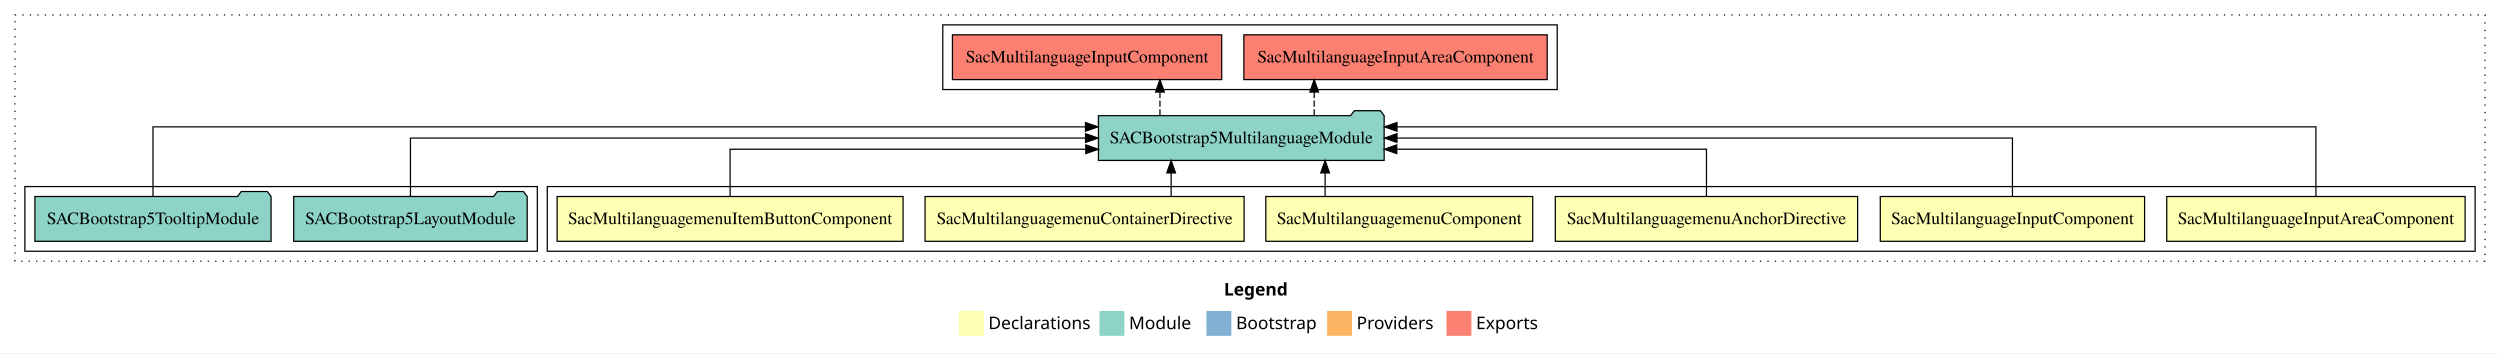
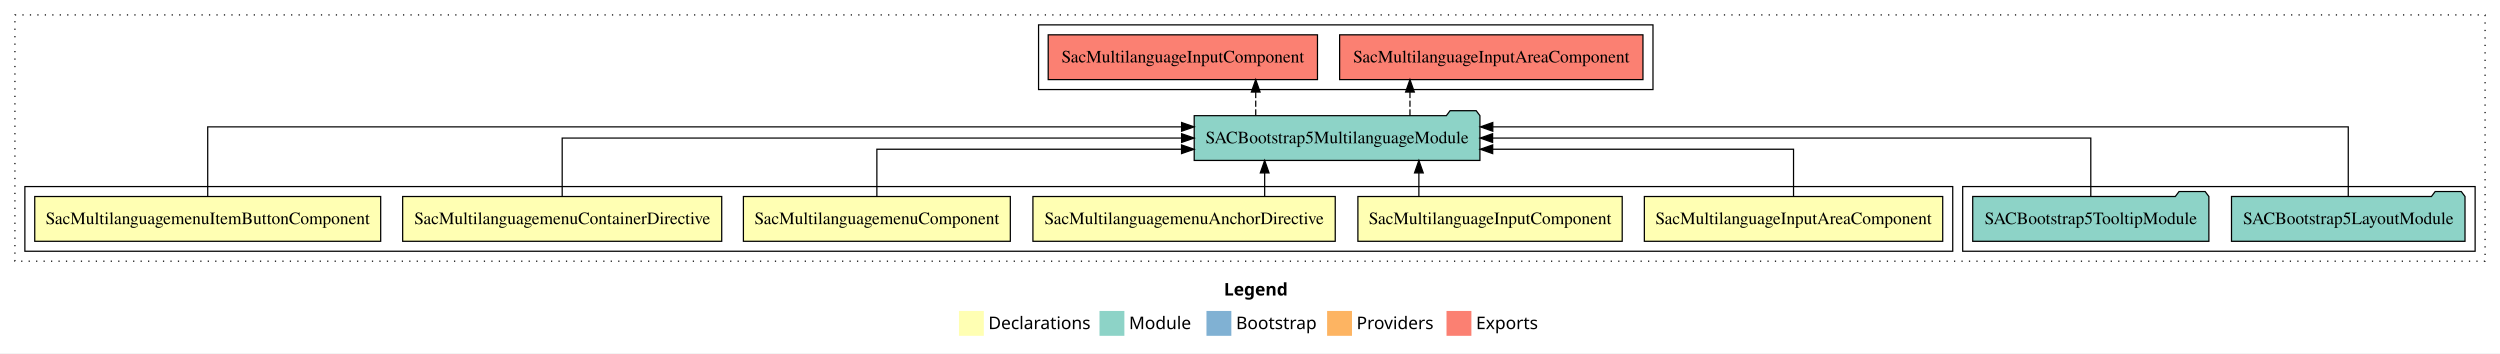
<svg xmlns="http://www.w3.org/2000/svg" width="2010pt" height="284pt" viewBox="0.00 0.00 2010.00 284.00">
  <g id="graph0" class="graph" transform="scale(1 1) rotate(0) translate(4 280)">
    <polygon fill="white" stroke="transparent" points="-4,4 -4,-280 2006,-280 2006,4 -4,4" />
    <text text-anchor="start" x="980.01" y="-42.4" font-family="Times-12" font-weight="bold" font-size="14.00">Legend</text>
    <polygon fill="#ffffb3" stroke="transparent" points="767,-10 767,-30 787,-30 787,-10 767,-10" />
    <text text-anchor="start" x="790.63" y="-15.4" font-family="Times-12" font-size="14.00">  Declarations</text>
    <polygon fill="#8dd3c7" stroke="transparent" points="880,-10 880,-30 900,-30 900,-10 880,-10" />
    <text text-anchor="start" x="903.73" y="-15.4" font-family="Times-12" font-size="14.00">  Module</text>
    <polygon fill="#80b1d3" stroke="transparent" points="966,-10 966,-30 986,-30 986,-10 966,-10" />
    <text text-anchor="start" x="989.78" y="-15.4" font-family="Times-12" font-size="14.00">  Bootstrap</text>
    <polygon fill="#fdb462" stroke="transparent" points="1063,-10 1063,-30 1083,-30 1083,-10 1063,-10" />
    <text text-anchor="start" x="1086.67" y="-15.4" font-family="Times-12" font-size="14.00">  Providers</text>
    <polygon fill="#fb8072" stroke="transparent" points="1159,-10 1159,-30 1179,-30 1179,-10 1159,-10" />
    <text text-anchor="start" x="1182.73" y="-15.4" font-family="Times-12" font-size="14.00">  Exports</text>
    <g id="clust1" class="cluster">
      <polygon fill="none" stroke="black" stroke-dasharray="1,5" points="8,-70 8,-268 1994,-268 1994,-70 8,-70" />
    </g>
-     <g id="clust10" class="cluster">
-       <polygon fill="none" stroke="black" points="754,-208 754,-260 1248,-260 1248,-208 754,-208" />
+     <g id="clust9" class="cluster">
+       <polygon fill="none" stroke="black" points="1574,-78 1574,-130 1986,-130 1986,-78 1574,-78" />
    </g>
    <g id="clust2" class="cluster">
-       <polygon fill="none" stroke="black" points="436,-78 436,-130 1986,-130 1986,-78 436,-78" />
+       <polygon fill="none" stroke="black" points="16,-78 16,-130 1566,-130 1566,-78 16,-78" />
    </g>
-     <g id="clust9" class="cluster">
-       <polygon fill="none" stroke="black" points="16,-78 16,-130 428,-130 428,-78 16,-78" />
+     <g id="clust10" class="cluster">
+       <polygon fill="none" stroke="black" points="831,-208 831,-260 1325,-260 1325,-208 831,-208" />
    </g>
    <g id="node1" class="node">
-       <polygon fill="#ffffb3" stroke="black" points="1977.94,-122 1738.06,-122 1738.06,-86 1977.94,-86 1977.94,-122" />
-       <text text-anchor="middle" x="1858" y="-99.8" font-family="Times,serif" font-size="14.00">SacMultilanguageInputAreaComponent</text>
+       <polygon fill="#ffffb3" stroke="black" points="1557.94,-122 1318.06,-122 1318.06,-86 1557.94,-86 1557.94,-122" />
+       <text text-anchor="middle" x="1438" y="-99.8" font-family="Times,serif" font-size="14.00">SacMultilanguageInputAreaComponent</text>
    </g>
    <g id="node7" class="node">
-       <polygon fill="#8dd3c7" stroke="black" points="1108.86,-187 1105.86,-191 1084.86,-191 1081.86,-187 879.14,-187 879.14,-151 1108.86,-151 1108.86,-187" />
-       <text text-anchor="middle" x="994" y="-164.8" font-family="Times,serif" font-size="14.00">SACBootstrap5MultilanguageModule</text>
+       <polygon fill="#8dd3c7" stroke="black" points="1185.86,-187 1182.86,-191 1161.86,-191 1158.86,-187 956.14,-187 956.14,-151 1185.86,-151 1185.86,-187" />
+       <text text-anchor="middle" x="1071" y="-164.8" font-family="Times,serif" font-size="14.00">SACBootstrap5MultilanguageModule</text>
    </g>
    <g id="edge1" class="edge">
-       <path fill="none" stroke="black" d="M1858,-122.29C1858,-144.21 1858,-178 1858,-178 1858,-178 1119.18,-178 1119.18,-178" />
-       <polygon fill="black" stroke="black" points="1119.18,-174.5 1109.18,-178 1119.18,-181.5 1119.18,-174.5" />
+       <path fill="none" stroke="black" d="M1438,-122.03C1438,-138.4 1438,-160 1438,-160 1438,-160 1196.11,-160 1196.11,-160" />
+       <polygon fill="black" stroke="black" points="1196.11,-156.5 1186.11,-160 1196.11,-163.5 1196.11,-156.5" />
    </g>
    <g id="node2" class="node">
-       <polygon fill="#ffffb3" stroke="black" points="1720.25,-122 1507.75,-122 1507.75,-86 1720.25,-86 1720.25,-122" />
-       <text text-anchor="middle" x="1614" y="-99.8" font-family="Times,serif" font-size="14.00">SacMultilanguageInputComponent</text>
+       <polygon fill="#ffffb3" stroke="black" points="1300.25,-122 1087.75,-122 1087.75,-86 1300.25,-86 1300.25,-122" />
+       <text text-anchor="middle" x="1194" y="-99.8" font-family="Times,serif" font-size="14.00">SacMultilanguageInputComponent</text>
    </g>
    <g id="edge2" class="edge">
-       <path fill="none" stroke="black" d="M1614,-122.11C1614,-141.34 1614,-169 1614,-169 1614,-169 1119.16,-169 1119.16,-169" />
-       <polygon fill="black" stroke="black" points="1119.16,-165.5 1109.16,-169 1119.16,-172.5 1119.16,-165.5" />
+       <path fill="none" stroke="black" d="M1136.78,-122.11C1136.78,-122.11 1136.78,-140.99 1136.78,-140.99" />
+       <polygon fill="black" stroke="black" points="1133.28,-140.99 1136.78,-150.99 1140.28,-140.99 1133.28,-140.99" />
    </g>
    <g id="node3" class="node">
-       <polygon fill="#ffffb3" stroke="black" points="1489.53,-122 1246.47,-122 1246.47,-86 1489.53,-86 1489.53,-122" />
-       <text text-anchor="middle" x="1368" y="-99.8" font-family="Times,serif" font-size="14.00">SacMultilanguagemenuAnchorDirective</text>
+       <polygon fill="#ffffb3" stroke="black" points="1069.53,-122 826.47,-122 826.47,-86 1069.53,-86 1069.53,-122" />
+       <text text-anchor="middle" x="948" y="-99.8" font-family="Times,serif" font-size="14.00">SacMultilanguagemenuAnchorDirective</text>
    </g>
    <g id="edge3" class="edge">
-       <path fill="none" stroke="black" d="M1368,-122.03C1368,-138.4 1368,-160 1368,-160 1368,-160 1119.01,-160 1119.01,-160" />
-       <polygon fill="black" stroke="black" points="1119.01,-156.5 1109.01,-160 1119.01,-163.5 1119.01,-156.5" />
+       <path fill="none" stroke="black" d="M1012.79,-122.11C1012.79,-122.11 1012.79,-140.99 1012.79,-140.99" />
+       <polygon fill="black" stroke="black" points="1009.29,-140.99 1012.79,-150.99 1016.29,-140.99 1009.29,-140.99" />
    </g>
    <g id="node4" class="node">
-       <polygon fill="#ffffb3" stroke="black" points="1228.3,-122 1013.7,-122 1013.7,-86 1228.3,-86 1228.3,-122" />
-       <text text-anchor="middle" x="1121" y="-99.8" font-family="Times,serif" font-size="14.00">SacMultilanguagemenuComponent</text>
+       <polygon fill="#ffffb3" stroke="black" points="808.3,-122 593.7,-122 593.7,-86 808.3,-86 808.3,-122" />
+       <text text-anchor="middle" x="701" y="-99.8" font-family="Times,serif" font-size="14.00">SacMultilanguagemenuComponent</text>
    </g>
    <g id="edge4" class="edge">
-       <path fill="none" stroke="black" d="M1061.39,-122.11C1061.39,-122.11 1061.39,-140.99 1061.39,-140.99" />
-       <polygon fill="black" stroke="black" points="1057.89,-140.99 1061.39,-150.99 1064.89,-140.99 1057.89,-140.99" />
+       <path fill="none" stroke="black" d="M701,-122.03C701,-138.4 701,-160 701,-160 701,-160 945.96,-160 945.96,-160" />
+       <polygon fill="black" stroke="black" points="945.96,-163.5 955.96,-160 945.96,-156.5 945.96,-163.5" />
    </g>
    <g id="node5" class="node">
-       <polygon fill="#ffffb3" stroke="black" points="996.26,-122 739.74,-122 739.74,-86 996.26,-86 996.26,-122" />
-       <text text-anchor="middle" x="868" y="-99.8" font-family="Times,serif" font-size="14.00">SacMultilanguagemenuContainerDirective</text>
+       <polygon fill="#ffffb3" stroke="black" points="576.26,-122 319.74,-122 319.74,-86 576.26,-86 576.26,-122" />
+       <text text-anchor="middle" x="448" y="-99.8" font-family="Times,serif" font-size="14.00">SacMultilanguagemenuContainerDirective</text>
    </g>
    <g id="edge5" class="edge">
-       <path fill="none" stroke="black" d="M937.6,-122.11C937.6,-122.11 937.6,-140.99 937.6,-140.99" />
-       <polygon fill="black" stroke="black" points="934.1,-140.99 937.6,-150.99 941.1,-140.99 934.1,-140.99" />
+       <path fill="none" stroke="black" d="M448,-122.11C448,-141.34 448,-169 448,-169 448,-169 946.01,-169 946.01,-169" />
+       <polygon fill="black" stroke="black" points="946.01,-172.5 956.01,-169 946.01,-165.5 946.01,-172.5" />
    </g>
    <g id="node6" class="node">
-       <polygon fill="#ffffb3" stroke="black" points="722.07,-122 443.93,-122 443.93,-86 722.07,-86 722.07,-122" />
-       <text text-anchor="middle" x="583" y="-99.8" font-family="Times,serif" font-size="14.00">SacMultilanguagemenuItemButtonComponent</text>
+       <polygon fill="#ffffb3" stroke="black" points="302.07,-122 23.93,-122 23.93,-86 302.07,-86 302.07,-122" />
+       <text text-anchor="middle" x="163" y="-99.8" font-family="Times,serif" font-size="14.00">SacMultilanguagemenuItemButtonComponent</text>
    </g>
    <g id="edge6" class="edge">
-       <path fill="none" stroke="black" d="M583,-122.03C583,-138.4 583,-160 583,-160 583,-160 868.97,-160 868.97,-160" />
-       <polygon fill="black" stroke="black" points="868.97,-163.5 878.97,-160 868.97,-156.5 868.97,-163.5" />
+       <path fill="none" stroke="black" d="M163,-122.29C163,-144.21 163,-178 163,-178 163,-178 946,-178 946,-178" />
+       <polygon fill="black" stroke="black" points="946,-181.5 956,-178 946,-174.5 946,-181.5" />
    </g>
    <g id="node10" class="node">
-       <polygon fill="#fb8072" stroke="black" points="1239.94,-252 996.06,-252 996.06,-216 1239.94,-216 1239.94,-252" />
-       <text text-anchor="middle" x="1118" y="-229.8" font-family="Times,serif" font-size="14.00">SacMultilanguageInputAreaComponent </text>
+       <polygon fill="#fb8072" stroke="black" points="1316.94,-252 1073.06,-252 1073.06,-216 1316.94,-216 1316.94,-252" />
+       <text text-anchor="middle" x="1195" y="-229.8" font-family="Times,serif" font-size="14.00">SacMultilanguageInputAreaComponent </text>
    </g>
    <g id="edge9" class="edge">
-       <path fill="none" stroke="black" stroke-dasharray="5,2" d="M1052.61,-187.11C1052.61,-187.11 1052.61,-205.99 1052.61,-205.99" />
-       <polygon fill="black" stroke="black" points="1049.11,-205.99 1052.61,-215.99 1056.11,-205.99 1049.11,-205.99" />
+       <path fill="none" stroke="black" stroke-dasharray="5,2" d="M1129.61,-187.11C1129.61,-187.11 1129.61,-205.99 1129.61,-205.99" />
+       <polygon fill="black" stroke="black" points="1126.11,-205.99 1129.61,-215.99 1133.11,-205.99 1126.11,-205.99" />
    </g>
    <g id="node11" class="node">
-       <polygon fill="#fb8072" stroke="black" points="978.25,-252 761.75,-252 761.75,-216 978.25,-216 978.25,-252" />
-       <text text-anchor="middle" x="870" y="-229.8" font-family="Times,serif" font-size="14.00">SacMultilanguageInputComponent </text>
+       <polygon fill="#fb8072" stroke="black" points="1055.25,-252 838.75,-252 838.75,-216 1055.25,-216 1055.25,-252" />
+       <text text-anchor="middle" x="947" y="-229.8" font-family="Times,serif" font-size="14.00">SacMultilanguageInputComponent </text>
    </g>
    <g id="edge10" class="edge">
-       <path fill="none" stroke="black" stroke-dasharray="5,2" d="M928.6,-187.11C928.6,-187.11 928.6,-205.99 928.6,-205.99" />
-       <polygon fill="black" stroke="black" points="925.1,-205.99 928.6,-215.99 932.1,-205.99 925.1,-205.99" />
+       <path fill="none" stroke="black" stroke-dasharray="5,2" d="M1005.6,-187.11C1005.6,-187.11 1005.6,-205.99 1005.6,-205.99" />
+       <polygon fill="black" stroke="black" points="1002.1,-205.99 1005.6,-215.99 1009.1,-205.99 1002.1,-205.99" />
    </g>
    <g id="node8" class="node">
-       <polygon fill="#8dd3c7" stroke="black" points="419.87,-122 416.87,-126 395.87,-126 392.87,-122 232.13,-122 232.13,-86 419.87,-86 419.87,-122" />
-       <text text-anchor="middle" x="326" y="-99.8" font-family="Times,serif" font-size="14.00">SACBootstrap5LayoutModule</text>
+       <polygon fill="#8dd3c7" stroke="black" points="1977.87,-122 1974.87,-126 1953.87,-126 1950.87,-122 1790.13,-122 1790.13,-86 1977.87,-86 1977.87,-122" />
+       <text text-anchor="middle" x="1884" y="-99.8" font-family="Times,serif" font-size="14.00">SACBootstrap5LayoutModule</text>
    </g>
    <g id="edge7" class="edge">
-       <path fill="none" stroke="black" d="M326,-122.11C326,-141.34 326,-169 326,-169 326,-169 868.79,-169 868.79,-169" />
-       <polygon fill="black" stroke="black" points="868.79,-172.5 878.79,-169 868.79,-165.5 868.79,-172.5" />
+       <path fill="none" stroke="black" d="M1884,-122.29C1884,-144.21 1884,-178 1884,-178 1884,-178 1196.19,-178 1196.19,-178" />
+       <polygon fill="black" stroke="black" points="1196.19,-174.5 1186.19,-178 1196.19,-181.5 1196.19,-174.5" />
    </g>
    <g id="node9" class="node">
-       <polygon fill="#8dd3c7" stroke="black" points="213.94,-122 210.94,-126 189.94,-126 186.94,-122 24.06,-122 24.06,-86 213.94,-86 213.94,-122" />
-       <text text-anchor="middle" x="119" y="-99.8" font-family="Times,serif" font-size="14.00">SACBootstrap5TooltipModule</text>
+       <polygon fill="#8dd3c7" stroke="black" points="1771.94,-122 1768.94,-126 1747.94,-126 1744.94,-122 1582.06,-122 1582.06,-86 1771.94,-86 1771.94,-122" />
+       <text text-anchor="middle" x="1677" y="-99.8" font-family="Times,serif" font-size="14.00">SACBootstrap5TooltipModule</text>
    </g>
    <g id="edge8" class="edge">
-       <path fill="none" stroke="black" d="M119,-122.29C119,-144.21 119,-178 119,-178 119,-178 868.71,-178 868.71,-178" />
-       <polygon fill="black" stroke="black" points="868.71,-181.5 878.71,-178 868.71,-174.5 868.71,-181.5" />
+       <path fill="none" stroke="black" d="M1677,-122.11C1677,-141.34 1677,-169 1677,-169 1677,-169 1196.05,-169 1196.05,-169" />
+       <polygon fill="black" stroke="black" points="1196.05,-165.5 1186.05,-169 1196.05,-172.5 1196.05,-165.5" />
    </g>
  </g>
</svg>
